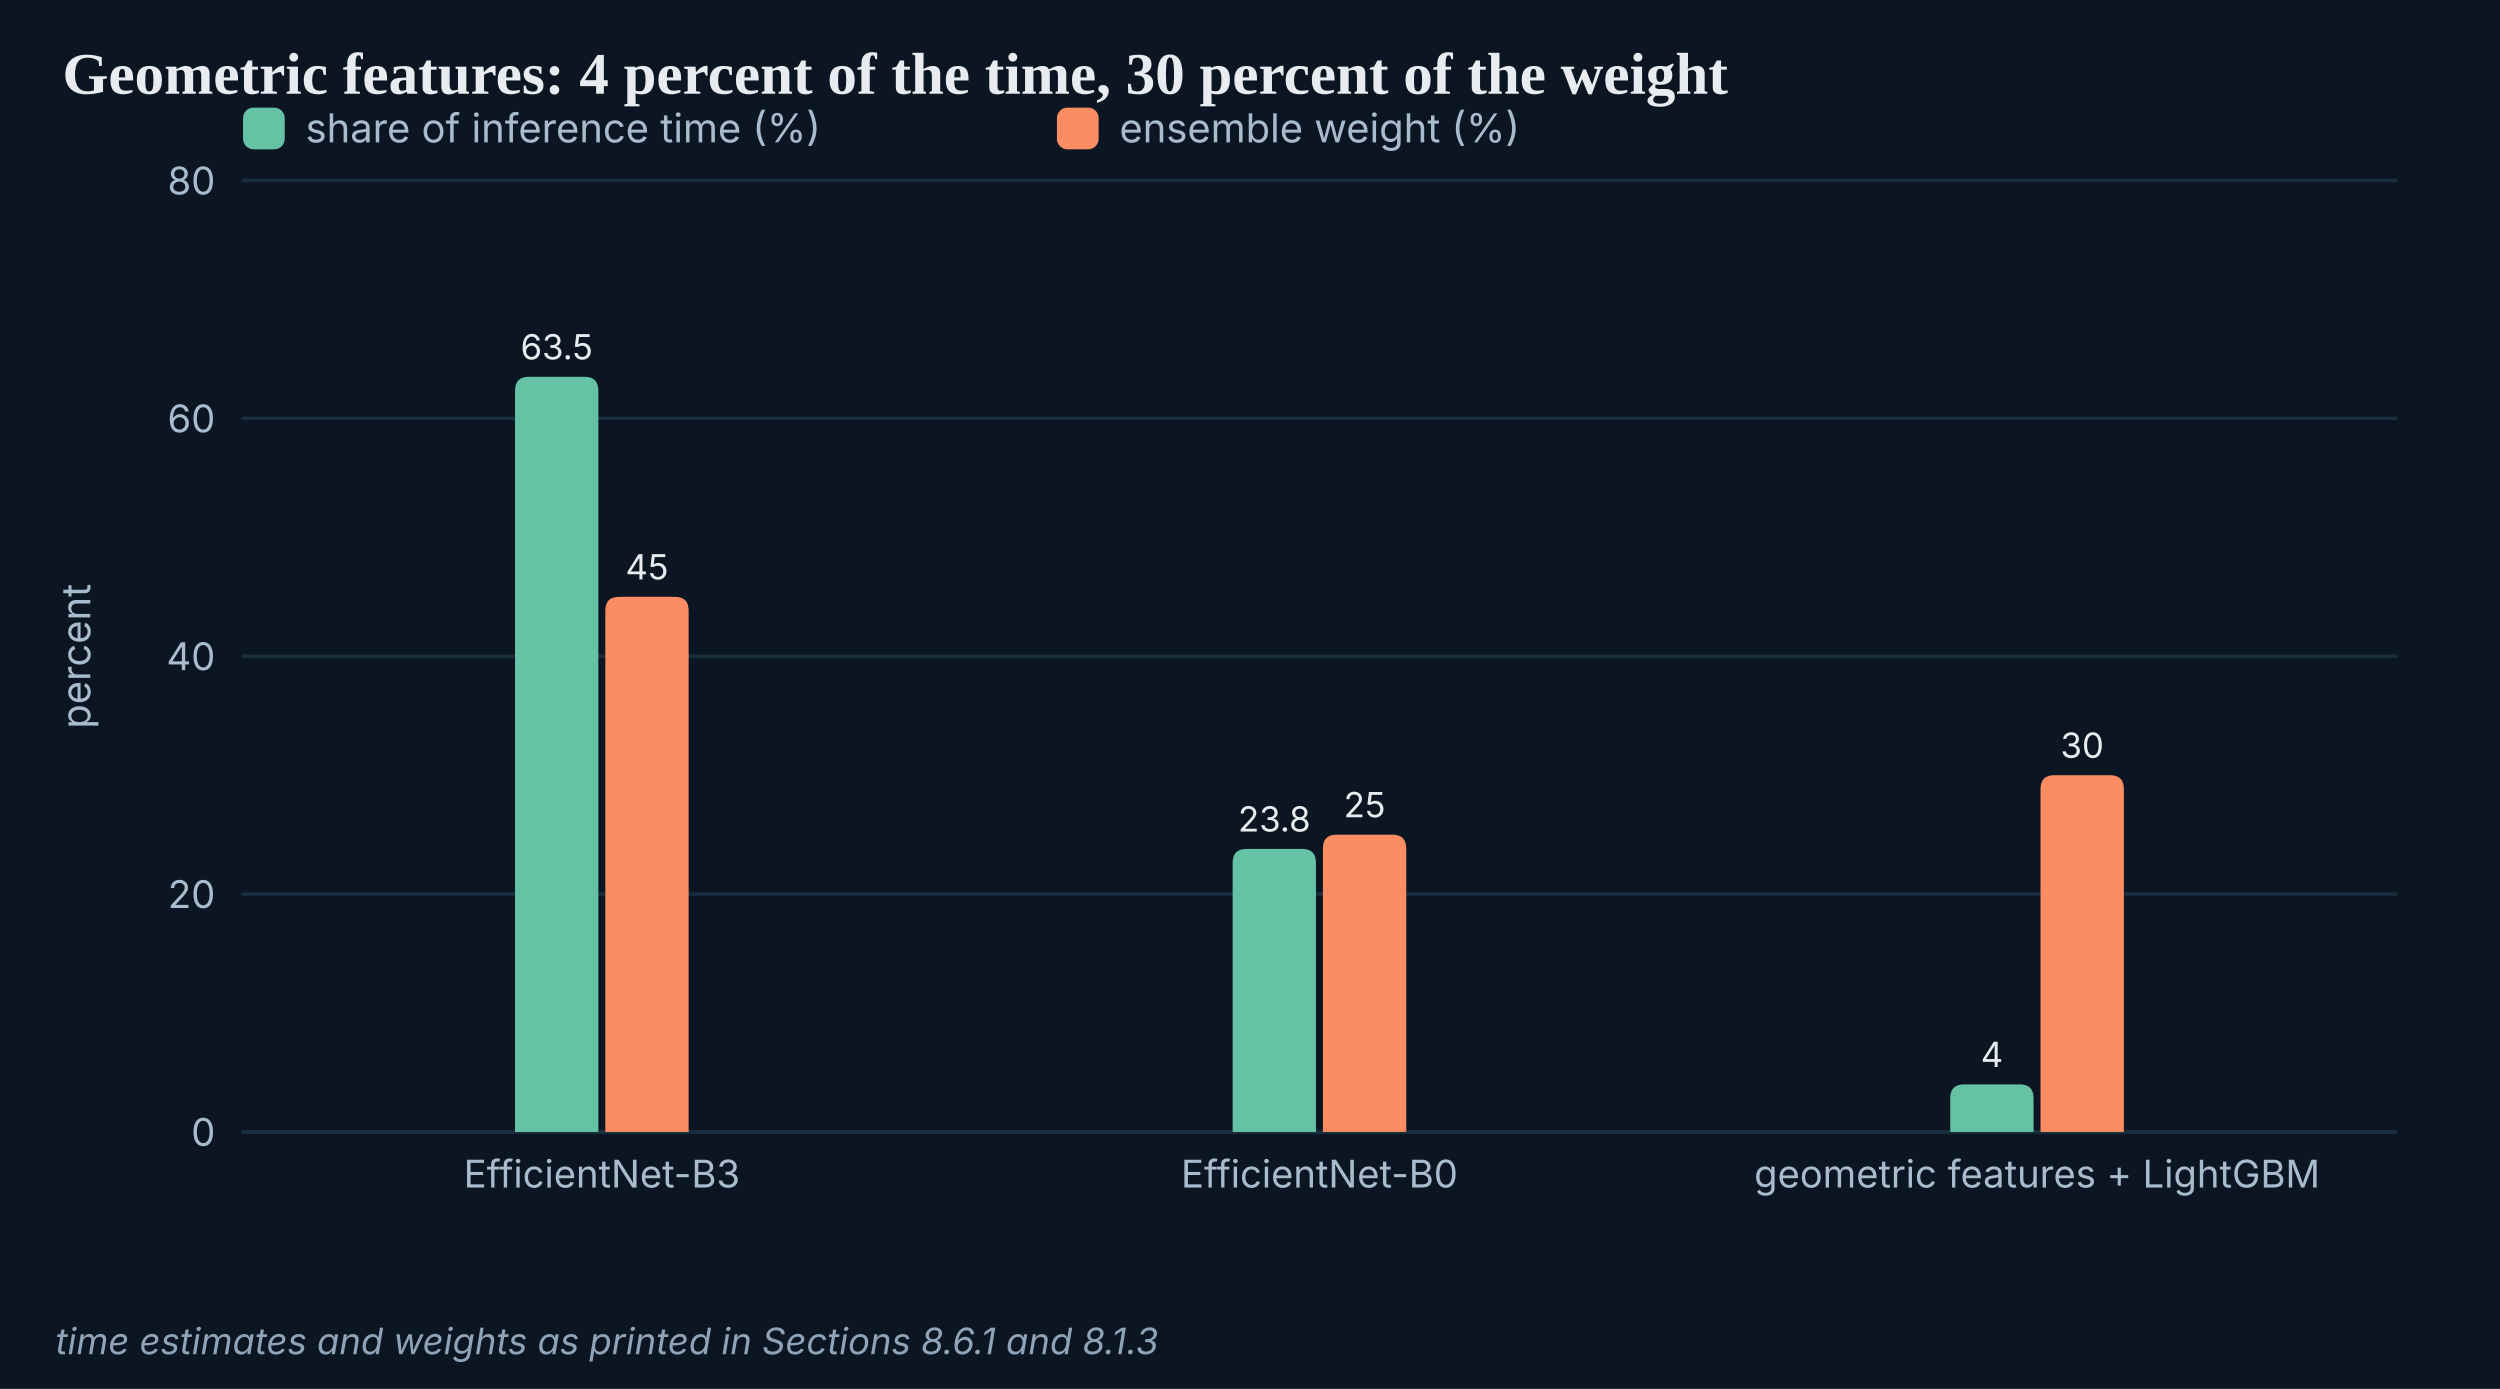
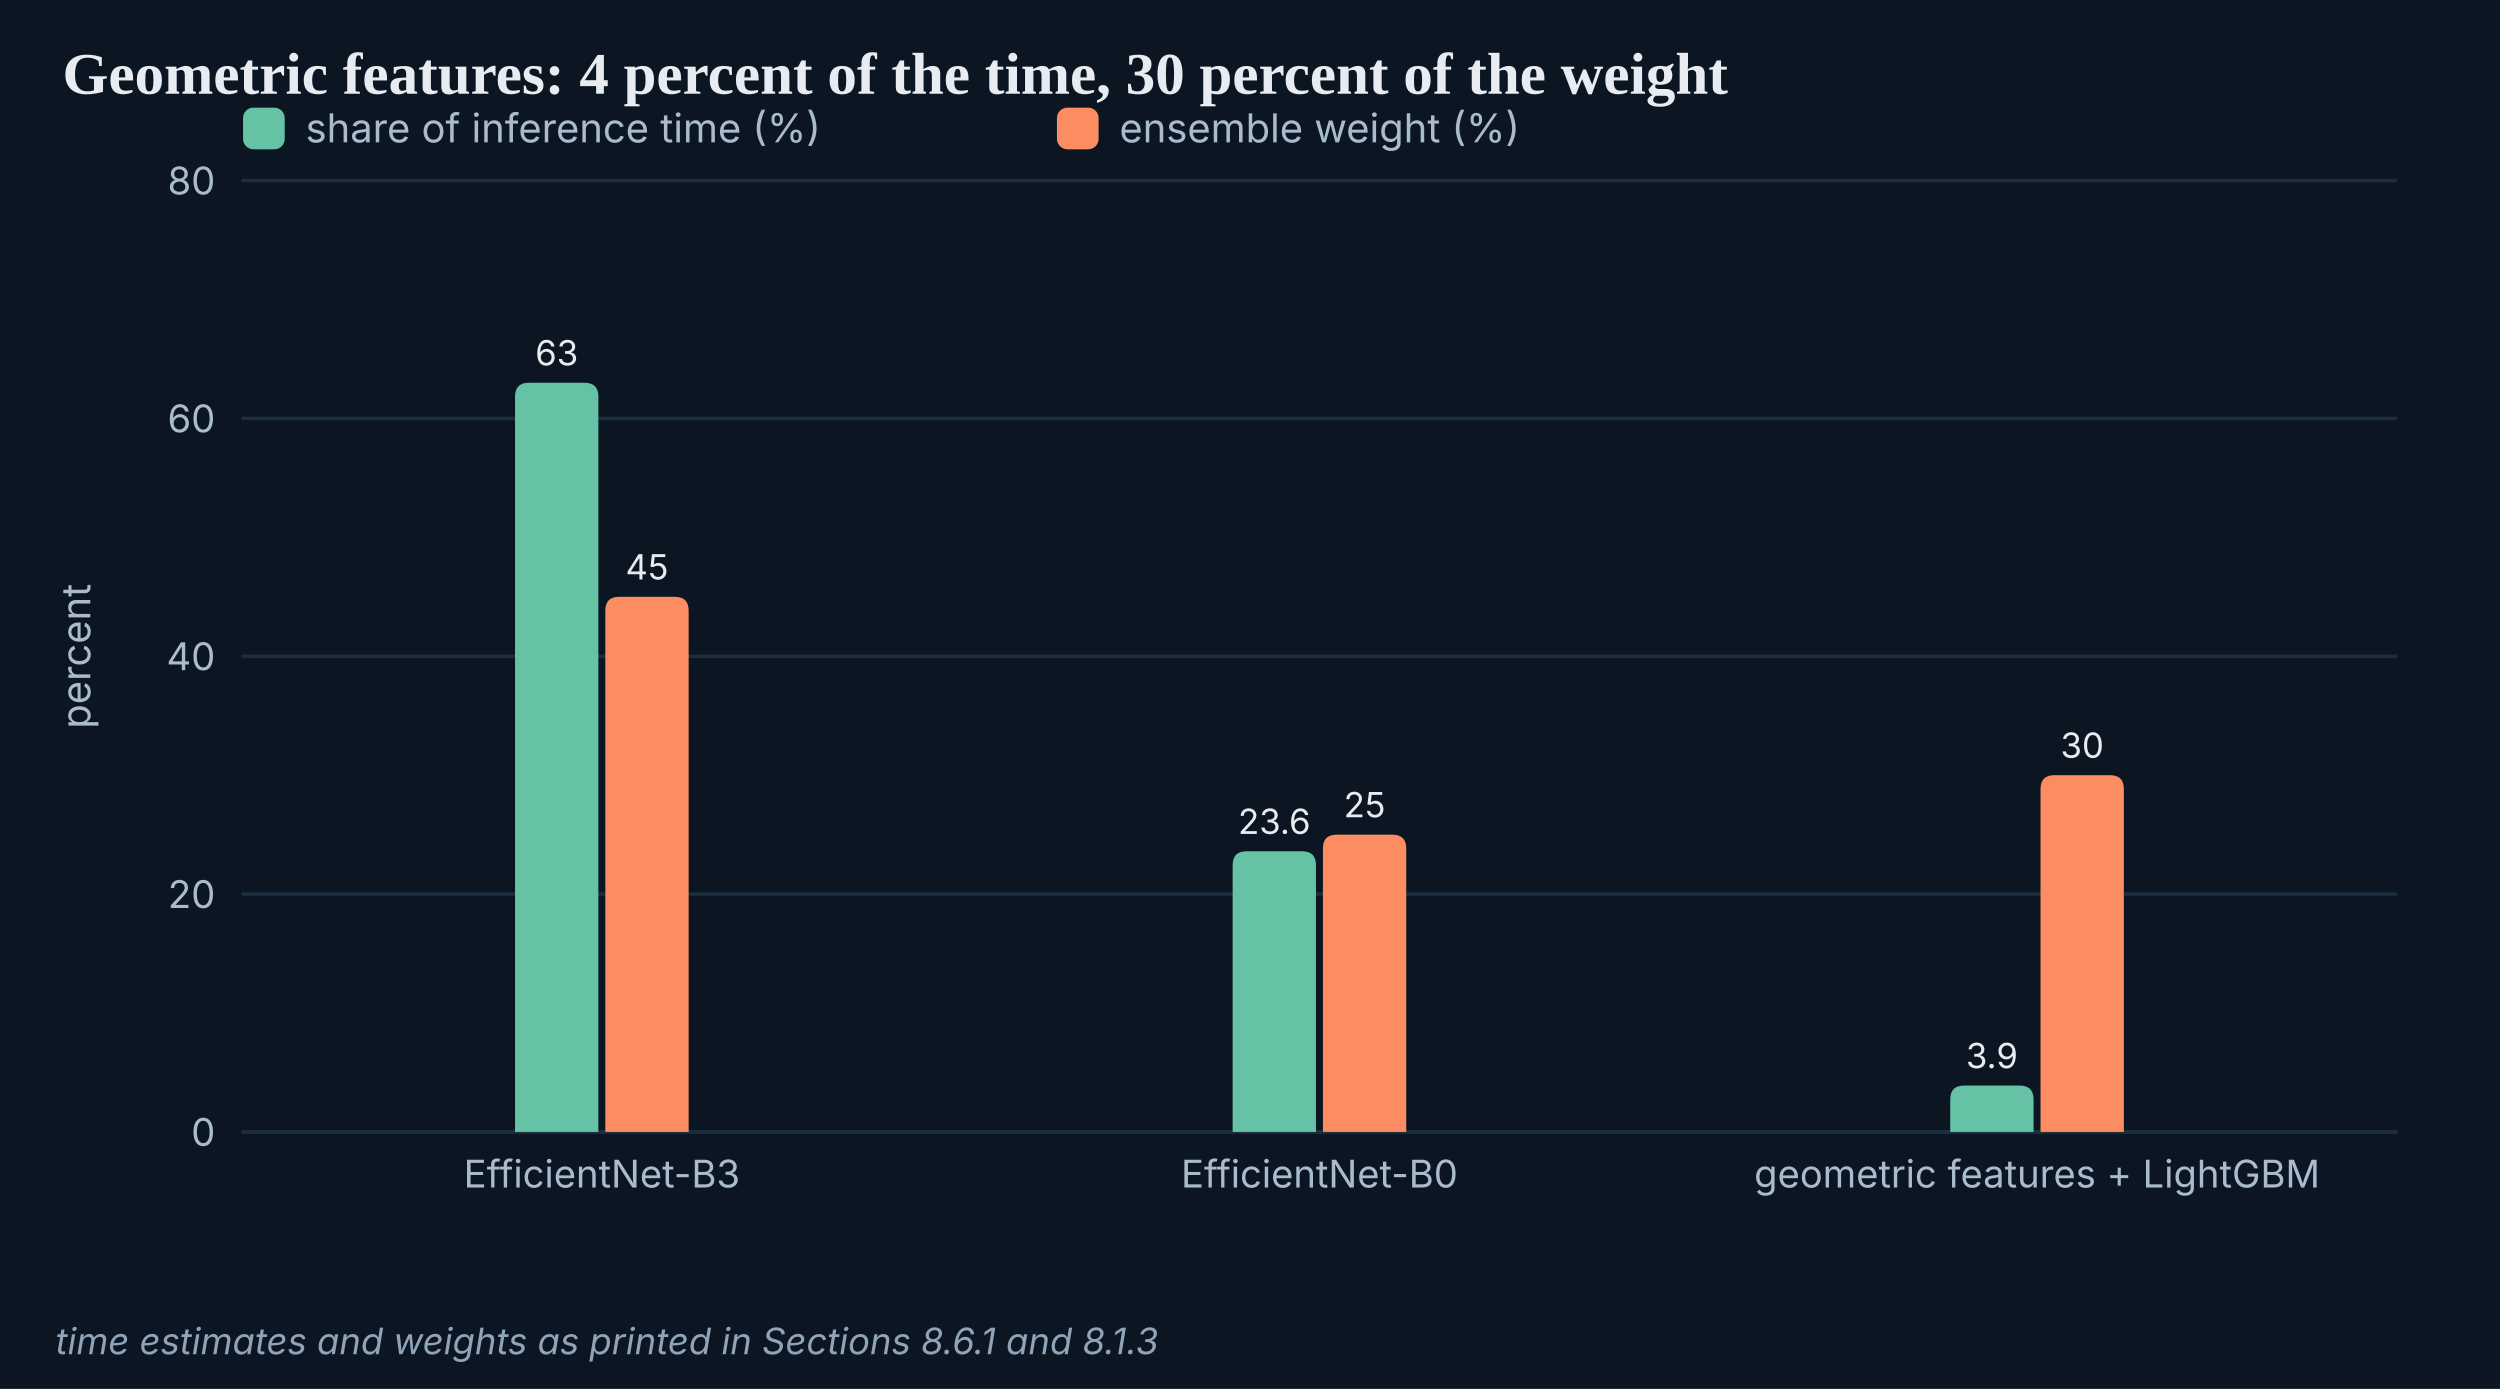
<svg xmlns="http://www.w3.org/2000/svg" width="720" height="400" viewBox="0 0 720 400" role="img" aria-label="Geometric features: 4 percent of the time, 30 percent of the weight">
  <rect width="100%" height="100%" fill="#0b1622" />
  <text x="18" y="27" font-family="'Crimson Pro', Georgia, 'Times New Roman', serif" font-size="17" font-weight="600" fill="#e8ecf0">Geometric features: 4 percent of the time, 30 percent of the weight</text>
  <line x1="70.00" y1="326.00" x2="690.00" y2="326.00" stroke="#1b2e40" stroke-width="1" stroke-linecap="round" stroke-opacity="1.0" />
  <text x="62.00" y="330.00" font-family="Inter, -apple-system, 'Segoe UI', Helvetica, Arial, sans-serif" font-size="11" fill="#a9bccd" text-anchor="end" font-weight="normal">0</text>
  <line x1="70.00" y1="257.50" x2="690.00" y2="257.50" stroke="#1b2e40" stroke-width="1" stroke-linecap="round" stroke-opacity="1.0" />
  <text x="62.00" y="261.50" font-family="Inter, -apple-system, 'Segoe UI', Helvetica, Arial, sans-serif" font-size="11" fill="#a9bccd" text-anchor="end" font-weight="normal">20</text>
  <line x1="70.00" y1="189.00" x2="690.00" y2="189.00" stroke="#1b2e40" stroke-width="1" stroke-linecap="round" stroke-opacity="1.0" />
  <text x="62.00" y="193.00" font-family="Inter, -apple-system, 'Segoe UI', Helvetica, Arial, sans-serif" font-size="11" fill="#a9bccd" text-anchor="end" font-weight="normal">40</text>
  <line x1="70.00" y1="120.50" x2="690.00" y2="120.50" stroke="#1b2e40" stroke-width="1" stroke-linecap="round" stroke-opacity="1.0" />
  <text x="62.00" y="124.50" font-family="Inter, -apple-system, 'Segoe UI', Helvetica, Arial, sans-serif" font-size="11" fill="#a9bccd" text-anchor="end" font-weight="normal">60</text>
  <line x1="70.00" y1="52.00" x2="690.00" y2="52.00" stroke="#1b2e40" stroke-width="1" stroke-linecap="round" stroke-opacity="1.0" />
  <text x="62.00" y="56.00" font-family="Inter, -apple-system, 'Segoe UI', Helvetica, Arial, sans-serif" font-size="11" fill="#a9bccd" text-anchor="end" font-weight="normal">80</text>
  <line x1="70.00" y1="326.00" x2="690.00" y2="326.00" stroke="#1b2e40" stroke-width="1" stroke-linecap="round" stroke-opacity="1.0" />
  <text x="26.00" y="189.00" font-family="Inter, -apple-system, 'Segoe UI', Helvetica, Arial, sans-serif" font-size="11.5" fill="#a9bccd" text-anchor="middle" font-weight="normal" transform="rotate(-90 26.00 189.00)">percent</text>
-   <path d="M148.33,326.00 L148.33,112.51 Q148.33,108.51 152.33,108.51 L168.33,108.51 Q172.33,108.51 172.33,112.51 L172.33,326.00 Z" fill="#66c2a5" fill-opacity="1.0" />
-   <text x="160.33" y="103.51" font-family="Inter, -apple-system, 'Segoe UI', Helvetica, Arial, sans-serif" font-size="10" fill="#e8ecf0" text-anchor="middle" font-weight="normal">63.5</text>
+   <path d="M148.33,326.00 L148.33,114.23 Q148.33,110.23 152.33,110.23 L168.33,110.23 Q172.33,110.23 172.33,114.23 L172.33,326.00 Z" fill="#66c2a5" fill-opacity="1.0" />
+   <text x="160.33" y="105.23" font-family="Inter, -apple-system, 'Segoe UI', Helvetica, Arial, sans-serif" font-size="10" fill="#e8ecf0" text-anchor="middle" font-weight="normal">63</text>
  <path d="M174.33,326.00 L174.33,175.88 Q174.33,171.88 178.33,171.88 L194.33,171.88 Q198.33,171.88 198.33,175.88 L198.33,326.00 Z" fill="#fc8d62" fill-opacity="1.0" />
  <text x="186.33" y="166.88" font-family="Inter, -apple-system, 'Segoe UI', Helvetica, Arial, sans-serif" font-size="10" fill="#e8ecf0" text-anchor="middle" font-weight="normal">45</text>
  <text x="173.33" y="342.00" font-family="Inter, -apple-system, 'Segoe UI', Helvetica, Arial, sans-serif" font-size="11" fill="#a9bccd" text-anchor="middle" font-weight="normal">EfficientNet-B3</text>
-   <path d="M355.00,326.00 L355.00,248.49 Q355.00,244.49 359.00,244.49 L375.00,244.49 Q379.00,244.49 379.00,248.49 L379.00,326.00 Z" fill="#66c2a5" fill-opacity="1.0" />
-   <text x="367.00" y="239.49" font-family="Inter, -apple-system, 'Segoe UI', Helvetica, Arial, sans-serif" font-size="10" fill="#e8ecf0" text-anchor="middle" font-weight="normal">23.8</text>
+   <path d="M355.00,326.00 L355.00,249.17 Q355.00,245.17 359.00,245.17 L375.00,245.17 Q379.00,245.17 379.00,249.17 L379.00,326.00 Z" fill="#66c2a5" fill-opacity="1.0" />
+   <text x="367.00" y="240.17" font-family="Inter, -apple-system, 'Segoe UI', Helvetica, Arial, sans-serif" font-size="10" fill="#e8ecf0" text-anchor="middle" font-weight="normal">23.6</text>
  <path d="M381.00,326.00 L381.00,244.38 Q381.00,240.38 385.00,240.38 L401.00,240.38 Q405.00,240.38 405.00,244.38 L405.00,326.00 Z" fill="#fc8d62" fill-opacity="1.0" />
  <text x="393.00" y="235.38" font-family="Inter, -apple-system, 'Segoe UI', Helvetica, Arial, sans-serif" font-size="10" fill="#e8ecf0" text-anchor="middle" font-weight="normal">25</text>
  <text x="380.00" y="342.00" font-family="Inter, -apple-system, 'Segoe UI', Helvetica, Arial, sans-serif" font-size="11" fill="#a9bccd" text-anchor="middle" font-weight="normal">EfficientNet-B0</text>
-   <path d="M561.67,326.00 L561.67,316.30 Q561.67,312.30 565.67,312.30 L581.67,312.30 Q585.67,312.30 585.67,316.30 L585.67,326.00 Z" fill="#66c2a5" fill-opacity="1.0" />
-   <text x="573.67" y="307.30" font-family="Inter, -apple-system, 'Segoe UI', Helvetica, Arial, sans-serif" font-size="10" fill="#e8ecf0" text-anchor="middle" font-weight="normal">4</text>
+   <path d="M561.67,326.00 L561.67,316.64 Q561.67,312.64 565.67,312.64 L581.67,312.64 Q585.67,312.64 585.67,316.64 L585.67,326.00 Z" fill="#66c2a5" fill-opacity="1.0" />
+   <text x="573.67" y="307.64" font-family="Inter, -apple-system, 'Segoe UI', Helvetica, Arial, sans-serif" font-size="10" fill="#e8ecf0" text-anchor="middle" font-weight="normal">3.9</text>
  <path d="M587.67,326.00 L587.67,227.25 Q587.67,223.25 591.67,223.25 L607.67,223.25 Q611.67,223.25 611.67,227.25 L611.67,326.00 Z" fill="#fc8d62" fill-opacity="1.0" />
  <text x="599.67" y="218.25" font-family="Inter, -apple-system, 'Segoe UI', Helvetica, Arial, sans-serif" font-size="10" fill="#e8ecf0" text-anchor="middle" font-weight="normal">30</text>
  <text x="586.67" y="342.00" font-family="Inter, -apple-system, 'Segoe UI', Helvetica, Arial, sans-serif" font-size="11" fill="#a9bccd" text-anchor="middle" font-weight="normal">geometric features + LightGBM</text>
  <rect x="70.00" y="31.00" width="12" height="12" rx="3" fill="#66c2a5" />
  <text x="88.00" y="41.00" font-family="Inter, -apple-system, 'Segoe UI', Helvetica, Arial, sans-serif" font-size="11.5" fill="#a9bccd" text-anchor="start" font-weight="normal">share of inference time (%)</text>
  <rect x="304.40" y="31.00" width="12" height="12" rx="3" fill="#fc8d62" />
  <text x="322.40" y="41.00" font-family="Inter, -apple-system, 'Segoe UI', Helvetica, Arial, sans-serif" font-size="11.5" fill="#a9bccd" text-anchor="start" font-weight="normal">ensemble weight (%)</text>
  <text x="16.00" y="390.00" font-family="Inter, -apple-system, 'Segoe UI', Helvetica, Arial, sans-serif" font-size="10.5" fill="#8fa4b8" text-anchor="start" font-weight="normal" font-style="italic">time estimates and weights as printed in Sections 8.6.1 and 8.1.3</text>
</svg>
